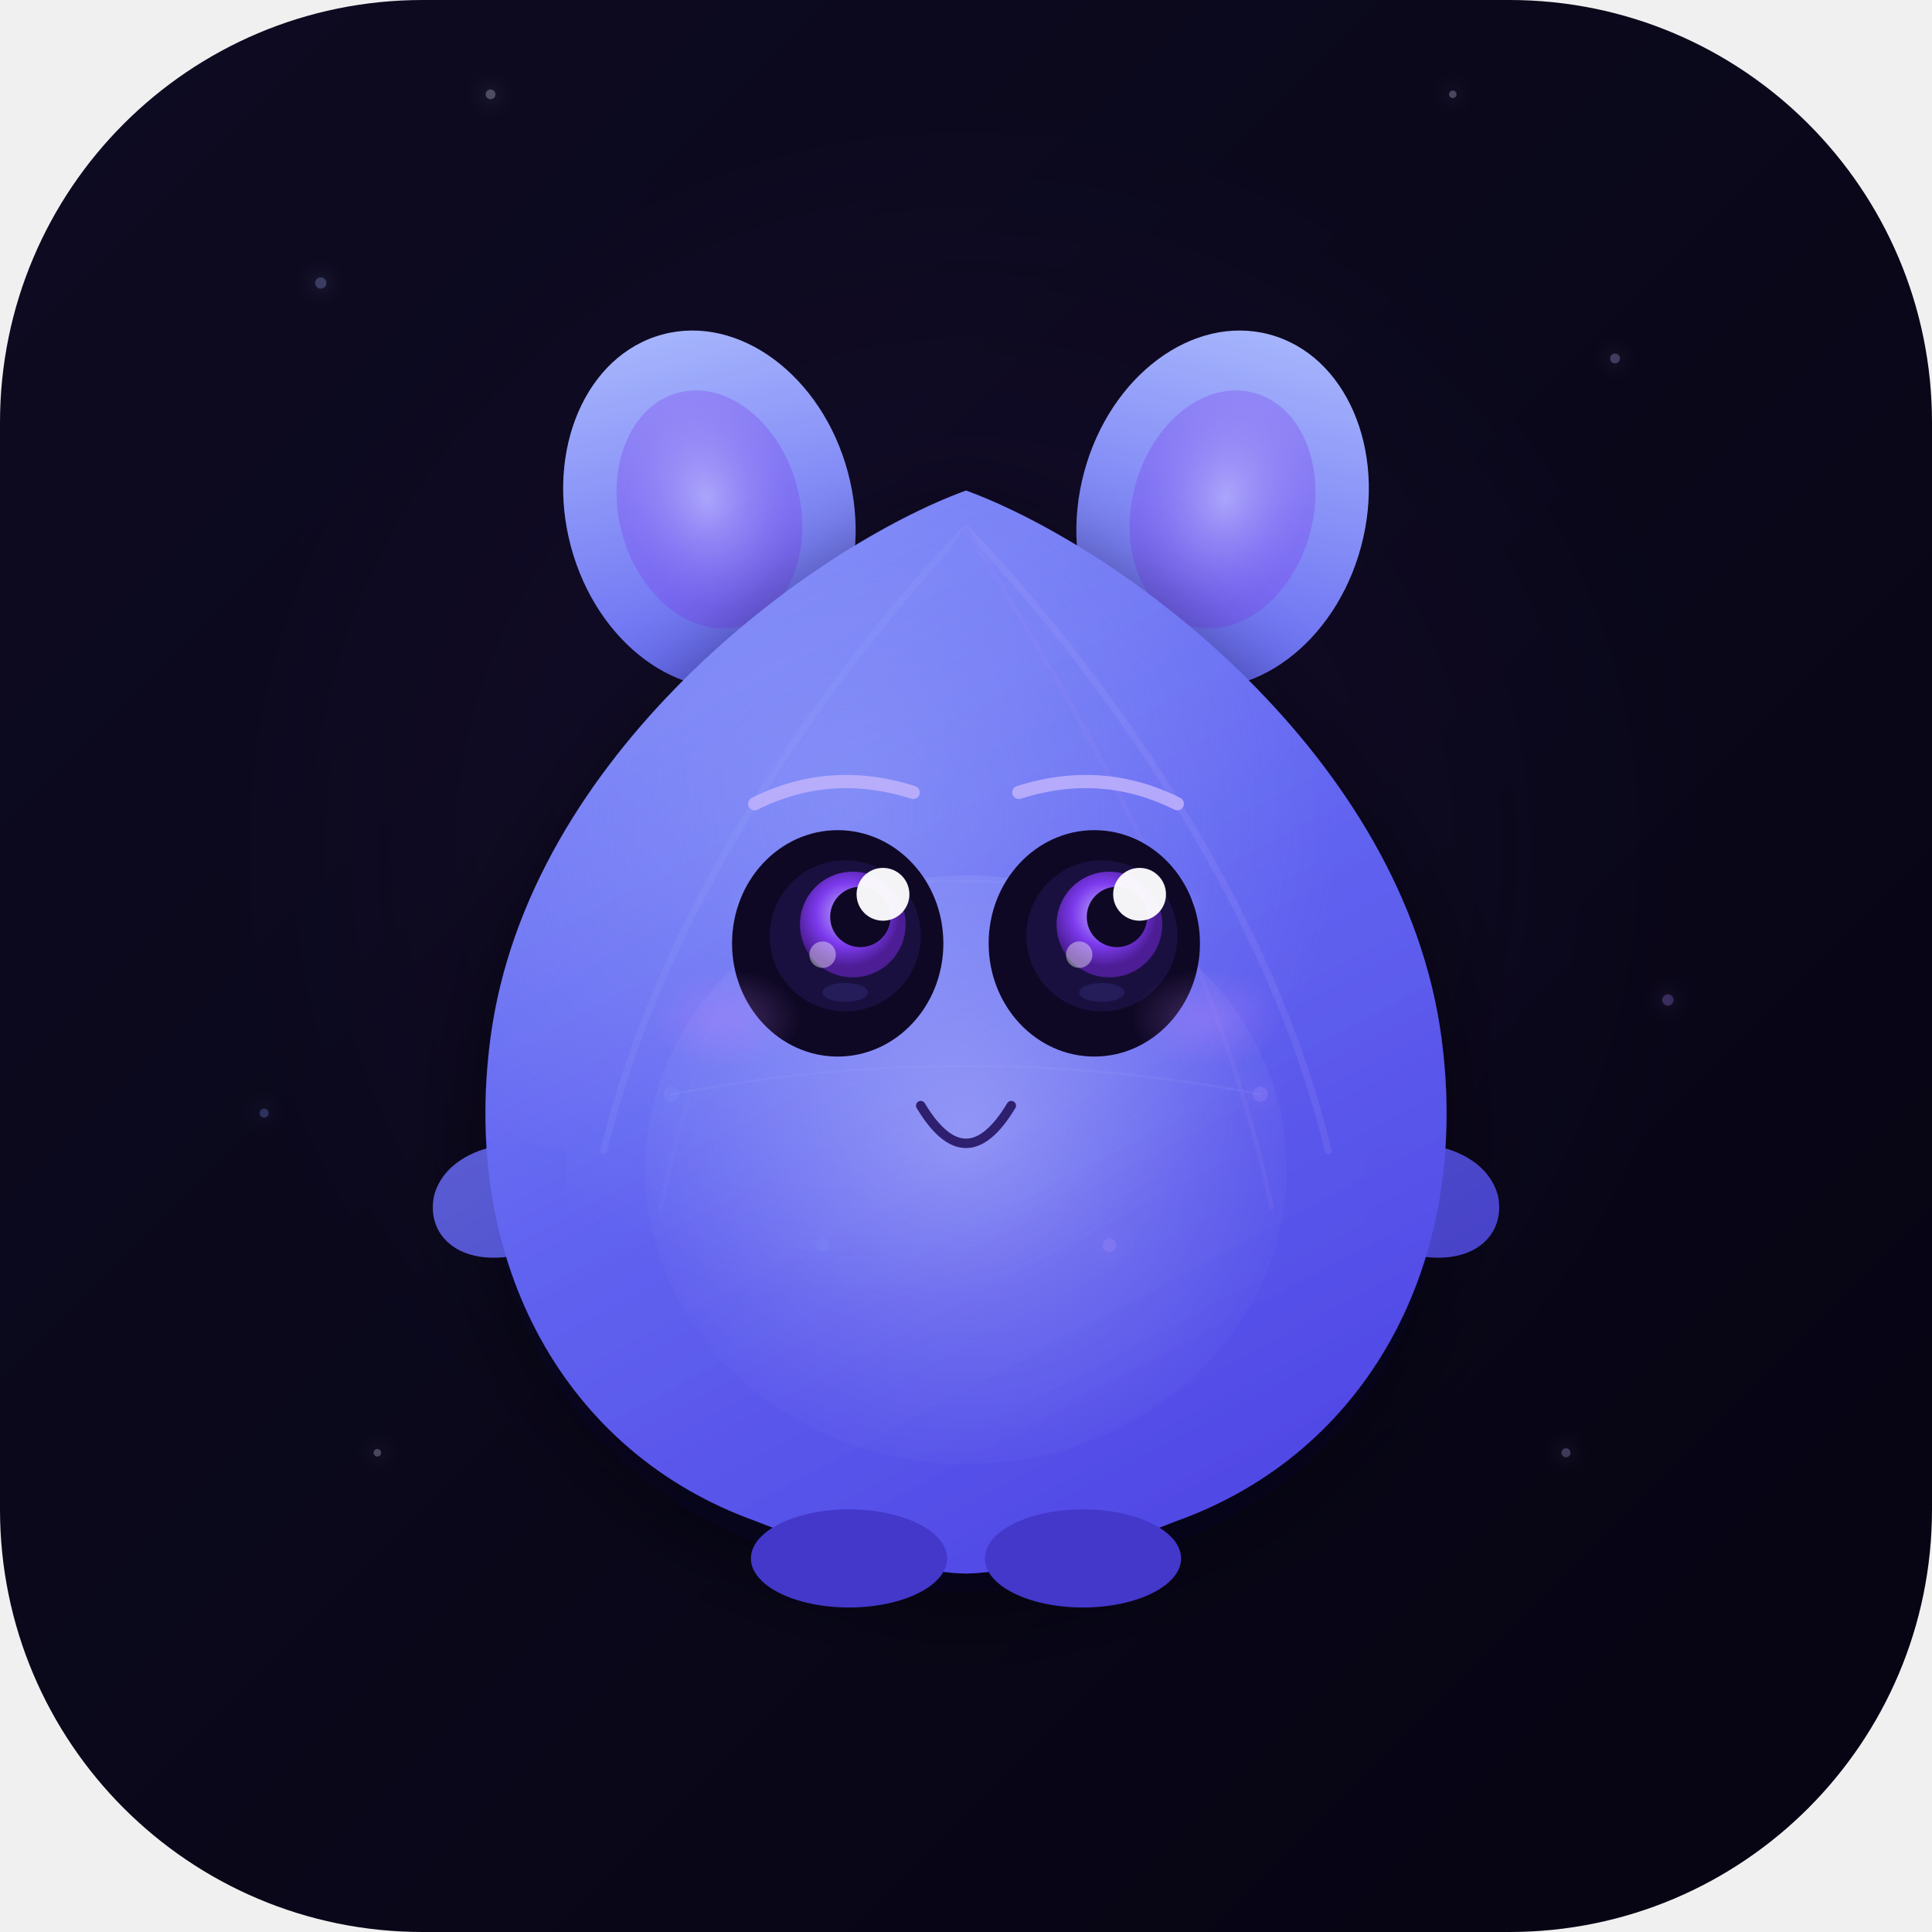
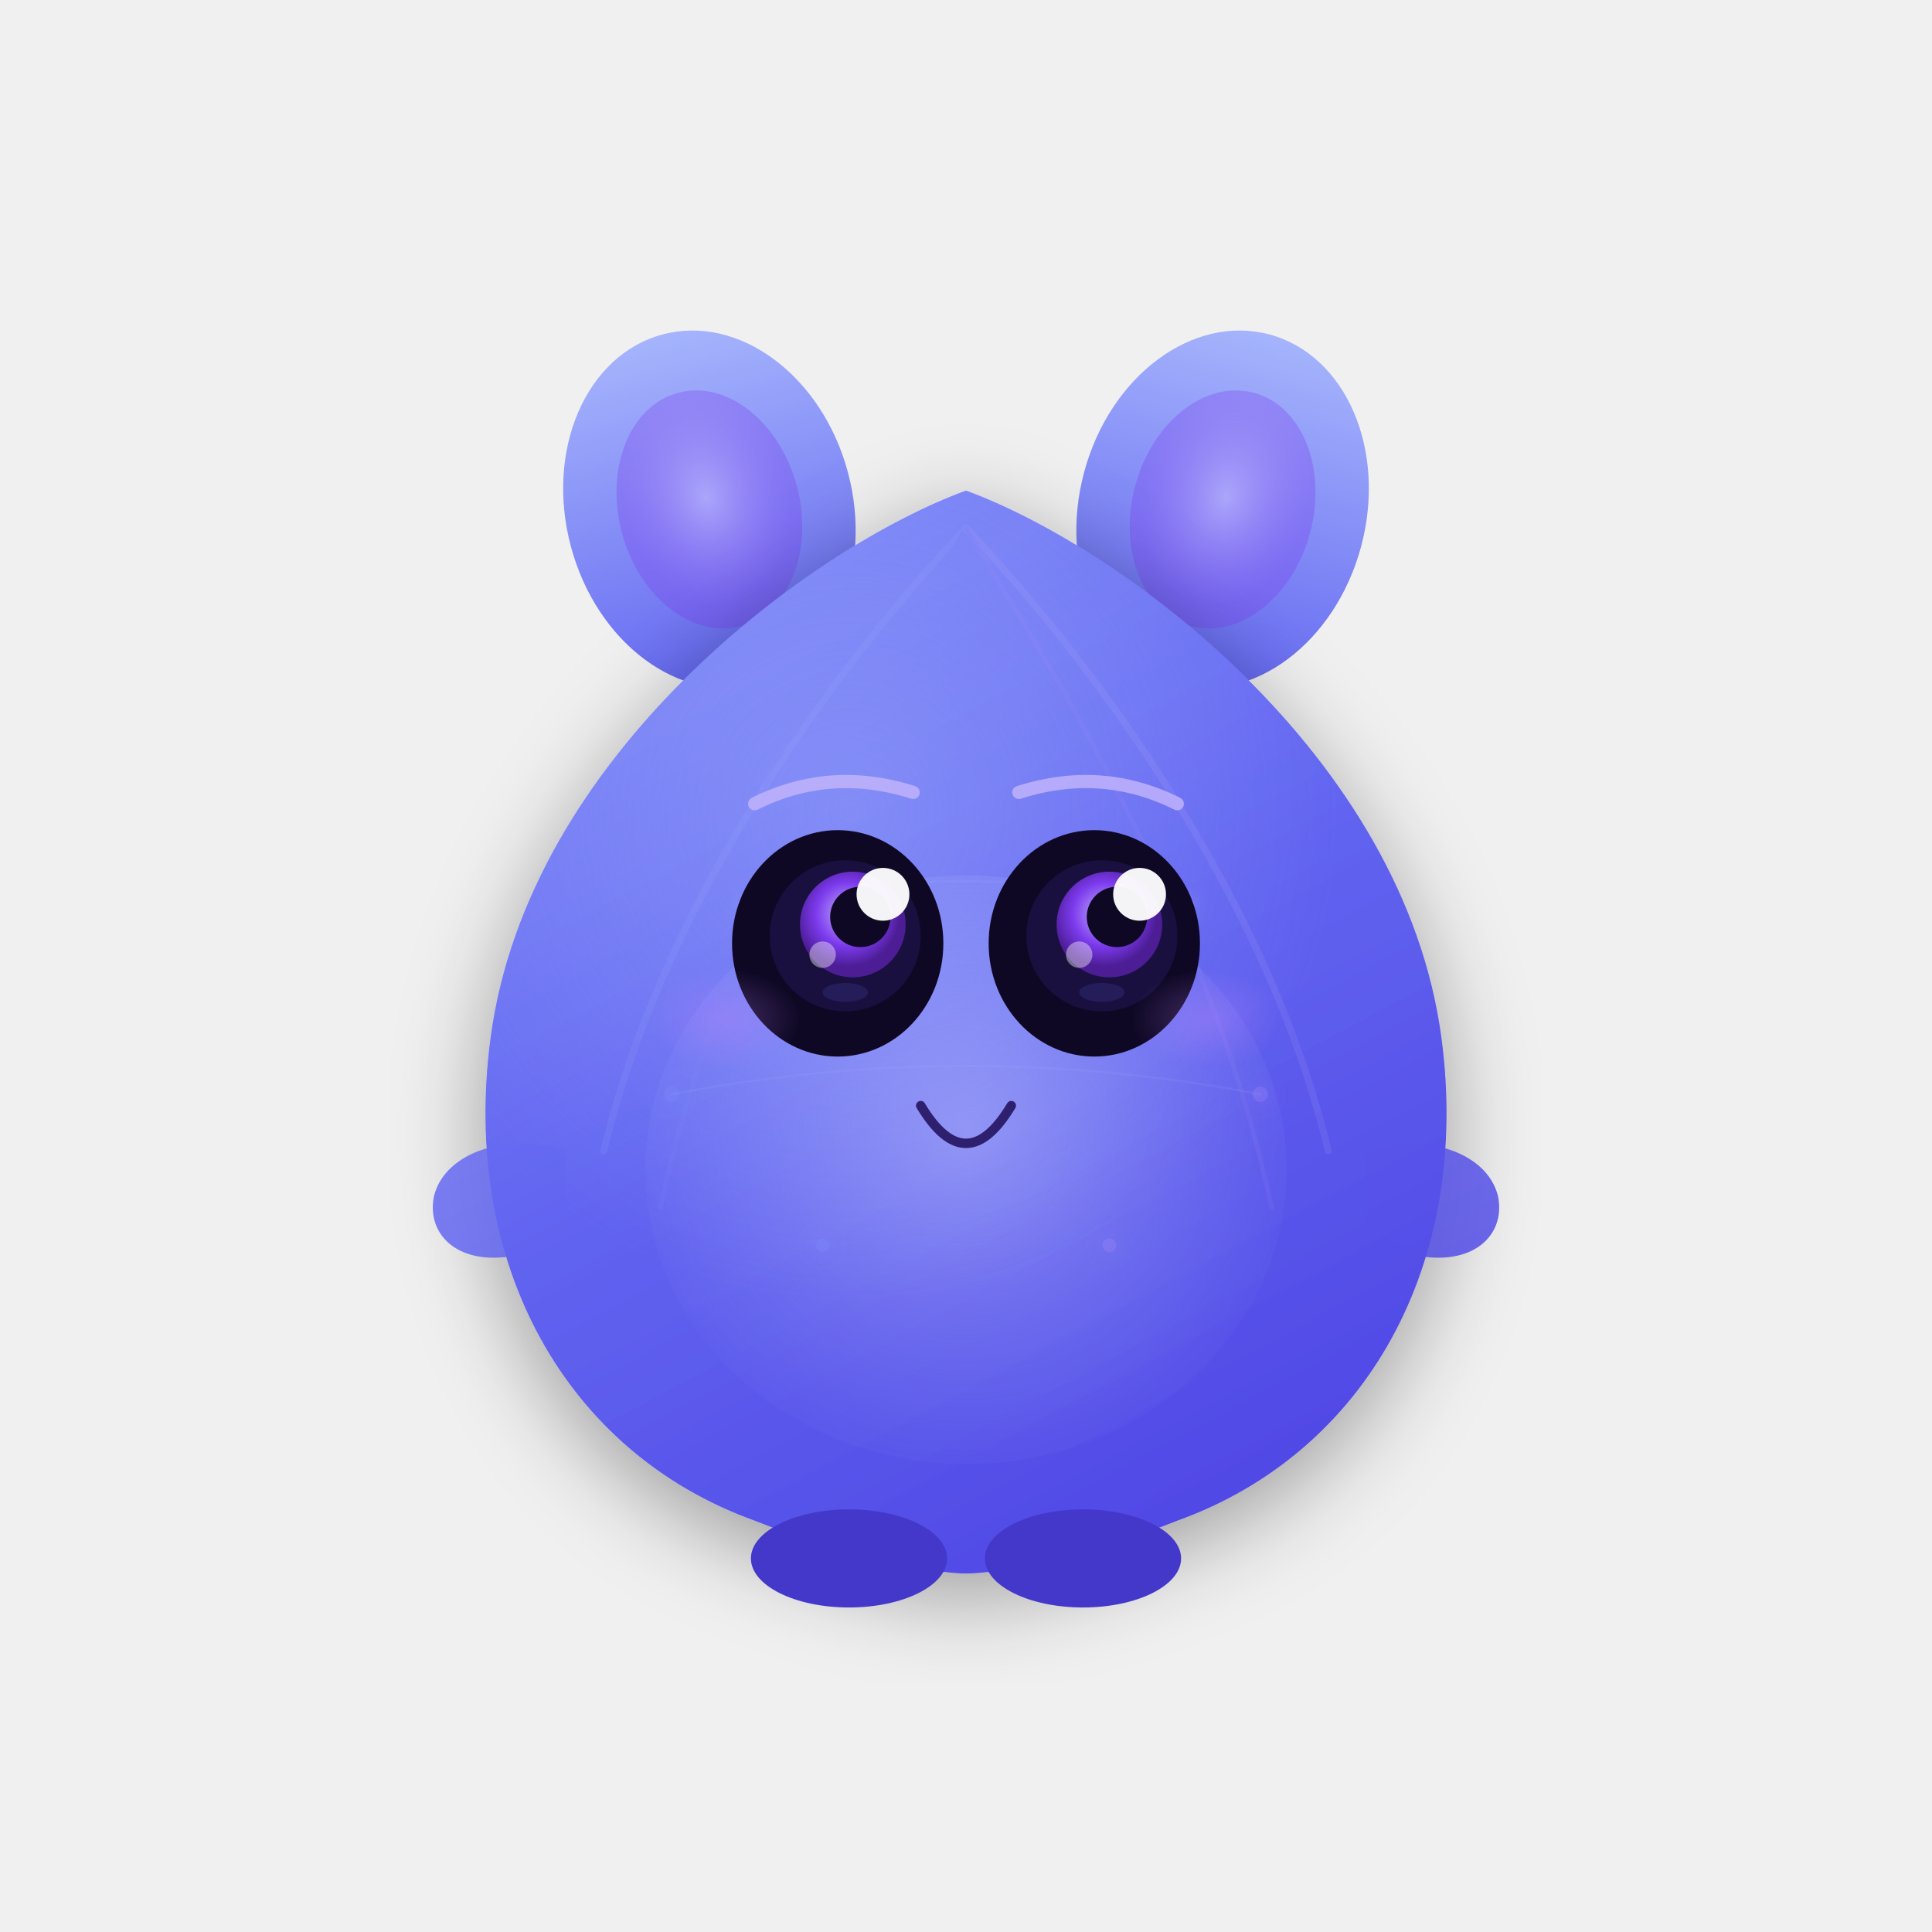
<svg xmlns="http://www.w3.org/2000/svg" viewBox="0 0 512 512" width="512" height="512">
  <defs>
-     <linearGradient id="bg" x1="0" y1="0" x2="512" y2="512" gradientUnits="userSpaceOnUse">
-       <stop offset="0%" stop-color="#0e0b22" />
-       <stop offset="100%" stop-color="#060412" />
-     </linearGradient>
    <linearGradient id="body" x1="180" y1="160" x2="340" y2="460" gradientUnits="userSpaceOnUse">
      <stop offset="0%" stop-color="#818cf8" />
      <stop offset="50%" stop-color="#6366f1" />
      <stop offset="100%" stop-color="#4f46e5" />
    </linearGradient>
    <radialGradient id="bodyHL" cx="225" cy="270" r="130" gradientUnits="userSpaceOnUse">
      <stop offset="0%" stop-color="#a5b4fc" stop-opacity="0.4" />
      <stop offset="100%" stop-color="#a5b4fc" stop-opacity="0" />
    </radialGradient>
    <radialGradient id="belly" cx="256" cy="355" r="95" gradientUnits="userSpaceOnUse">
      <stop offset="0%" stop-color="#e0e7ff" stop-opacity="0.35" />
      <stop offset="100%" stop-color="#c7d2fe" stop-opacity="0" />
    </radialGradient>
    <linearGradient id="earFill" x1="50%" y1="0%" x2="50%" y2="100%">
      <stop offset="0%" stop-color="#a5b4fc" />
      <stop offset="100%" stop-color="#6366f1" />
    </linearGradient>
    <radialGradient id="earInner" cx="50%" cy="45%" r="45%">
      <stop offset="0%" stop-color="#c4b5fd" stop-opacity="0.6" />
      <stop offset="100%" stop-color="#7c3aed" stop-opacity="0.3" />
    </radialGradient>
    <radialGradient id="blush" cx="50%" cy="50%" r="50%">
      <stop offset="0%" stop-color="#c084fc" stop-opacity="0.3" />
      <stop offset="100%" stop-color="#c084fc" stop-opacity="0" />
    </radialGradient>
    <radialGradient id="iris" cx="45%" cy="40%" r="50%">
      <stop offset="0%" stop-color="#c4b5fd" />
      <stop offset="60%" stop-color="#7c3aed" />
      <stop offset="100%" stop-color="#4c1d95" />
    </radialGradient>
-     <radialGradient id="aura" cx="256" cy="280" r="200" gradientUnits="userSpaceOnUse">
-       <stop offset="0%" stop-color="#7c3aed" stop-opacity="0.08" />
-       <stop offset="100%" stop-color="#7c3aed" stop-opacity="0" />
-     </radialGradient>
    <filter id="gs">
      <feGaussianBlur stdDeviation="2.5" result="b" />
      <feMerge>
        <feMergeNode in="b" />
        <feMergeNode in="SourceGraphic" />
      </feMerge>
    </filter>
    <filter id="shadow">
-       <feDropShadow dx="0" dy="6" stdDeviation="12" flood-color="#030210" flood-opacity="0.5" />
+       <feDropShadow dx="0" dy="6" stdDeviation="12" flood-color="#030210" flood-opacity="0.35" />
    </filter>
  </defs>
-   <rect width="512" height="512" rx="112" ry="112" fill="url(#bg)" />
  <g transform="translate(0, -55)">
-     <circle cx="256" cy="280" r="200" fill="url(#aura)" />
    <ellipse cx="188" cy="190" rx="38" ry="48" transform="rotate(-15 188 190)" fill="url(#earFill)" />
    <ellipse cx="188" cy="190" rx="24" ry="32" transform="rotate(-15 188 190)" fill="url(#earInner)" />
    <ellipse cx="324" cy="190" rx="38" ry="48" transform="rotate(15 324 190)" fill="url(#earFill)" />
    <ellipse cx="324" cy="190" rx="24" ry="32" transform="rotate(15 324 190)" fill="url(#earInner)" />
    <g filter="url(#shadow)">
-       <path d="       M 256 185       C 215 200, 140 255, 130 330       C 122 390, 150 440, 200 458       C 225 468, 248 472, 256 472       C 264 472, 287 468, 312 458       C 362 440, 390 390, 382 330       C 372 255, 297 200, 256 185       Z     " fill="url(#body)" />
+       <path d="         M 256 185         C 215 200, 140 255, 130 330         C 122 390, 150 440, 200 458         C 225 468, 248 472, 256 472         C 264 472, 287 468, 312 458         C 362 440, 390 390, 382 330         C 372 255, 297 200, 256 185         Z       " fill="url(#body)" />
    </g>
-     <path d="     M 256 185     C 215 200, 140 255, 130 330     C 122 390, 150 440, 200 458     C 225 468, 248 472, 256 472     C 264 472, 287 468, 312 458     C 362 440, 390 390, 382 330     C 372 255, 297 200, 256 185     Z   " fill="url(#bodyHL)" />
+     <path d="       M 256 185       C 215 200, 140 255, 130 330       C 122 390, 150 440, 200 458       C 225 468, 248 472, 256 472       C 264 472, 287 468, 312 458       C 362 440, 390 390, 382 330       C 372 255, 297 200, 256 185       Z     " fill="url(#bodyHL)" />
    <ellipse cx="256" cy="365" rx="85" ry="78" fill="url(#belly)" />
    <g opacity="0.12" fill="none" stroke-linecap="round">
      <path d="M 256 195 C 232 220, 178 285, 160 360" stroke="#a5b4fc" stroke-width="1.8" />
      <path d="M 256 195 C 238 225, 192 295, 175 375" stroke="#818cf8" stroke-width="1.2" />
      <path d="M 256 195 C 280 220, 334 285, 352 360" stroke="#c4b5fd" stroke-width="1.8" />
      <path d="M 256 195 C 274 225, 320 295, 337 375" stroke="#a78bfa" stroke-width="1.2" />
    </g>
    <g filter="url(#gs)" opacity="0.3">
      <circle cx="198" cy="295" r="2.5" fill="#a5b4fc" />
      <circle cx="178" cy="345" r="2" fill="#818cf8" />
      <circle cx="314" cy="295" r="2.5" fill="#c4b5fd" />
      <circle cx="334" cy="345" r="2" fill="#a78bfa" />
      <circle cx="218" cy="385" r="1.8" fill="#818cf8" />
      <circle cx="294" cy="385" r="1.8" fill="#a78bfa" />
    </g>
    <g fill="none" stroke="#a5b4fc" stroke-width="0.6" opacity="0.1" stroke-linecap="round">
      <path d="M 198 295 Q 256 282 314 295" />
      <path d="M 178 345 Q 256 330 334 345" />
    </g>
    <path d="M 200 268 Q 220 258 242 265" stroke="#c4b5fd" stroke-width="3.5" fill="none" stroke-linecap="round" opacity="0.8" />
    <path d="M 312 268 Q 292 258 270 265" stroke="#c4b5fd" stroke-width="3.5" fill="none" stroke-linecap="round" opacity="0.8" />
    <ellipse cx="222" cy="305" rx="28" ry="30" fill="#0f0825" />
    <circle cx="224" cy="303" r="20" fill="#1a1040" />
    <circle cx="226" cy="300" r="14" fill="url(#iris)" />
    <circle cx="228" cy="298" r="8" fill="#0f0825" />
    <circle cx="234" cy="292" r="7" fill="white" opacity="0.95" />
    <circle cx="218" cy="308" r="3.5" fill="white" opacity="0.4" />
    <ellipse cx="224" cy="318" rx="6" ry="2.5" fill="#6366f1" opacity="0.15" />
    <ellipse cx="290" cy="305" rx="28" ry="30" fill="#0f0825" />
    <circle cx="292" cy="303" r="20" fill="#1a1040" />
    <circle cx="294" cy="300" r="14" fill="url(#iris)" />
    <circle cx="296" cy="298" r="8" fill="#0f0825" />
    <circle cx="302" cy="292" r="7" fill="white" opacity="0.95" />
    <circle cx="286" cy="308" r="3.5" fill="white" opacity="0.4" />
    <ellipse cx="292" cy="318" rx="6" ry="2.5" fill="#6366f1" opacity="0.15" />
    <path d="M 244 348 Q 250 358 256 358 Q 262 358 268 348" stroke="#2e1f6f" stroke-width="2.5" fill="none" stroke-linecap="round" />
    <ellipse cx="192" cy="325" rx="20" ry="13" fill="url(#blush)" />
    <ellipse cx="320" cy="325" rx="20" ry="13" fill="url(#blush)" />
    <path d="M 150 360 C 135 355, 118 360, 115 372 C 113 382, 121 390, 135 388 L 150 380" fill="url(#body)" opacity="0.85" />
    <path d="M 362 360 C 377 355, 394 360, 397 372 C 399 382, 391 390, 377 388 L 362 380" fill="url(#body)" opacity="0.85" />
    <ellipse cx="225" cy="468" rx="26" ry="13" fill="#4338ca" />
    <ellipse cx="287" cy="468" rx="26" ry="13" fill="#4338ca" />
-     <g filter="url(#gs)" opacity="0.3">
-       <circle cx="85" cy="130" r="1.5" fill="#a5b4fc" />
-       <circle cx="428" cy="150" r="1.3" fill="#c4b5fd" />
-       <circle cx="70" cy="350" r="1.2" fill="#818cf8" />
-       <circle cx="442" cy="320" r="1.5" fill="#a78bfa" />
-       <circle cx="100" cy="440" r="1" fill="#ddd6fe" />
-       <circle cx="415" cy="440" r="1.2" fill="#c4b5fd" />
-       <circle cx="130" cy="80" r="1.3" fill="#e0e7ff" />
-       <circle cx="385" cy="80" r="1" fill="#ddd6fe" />
-     </g>
  </g>
</svg>
